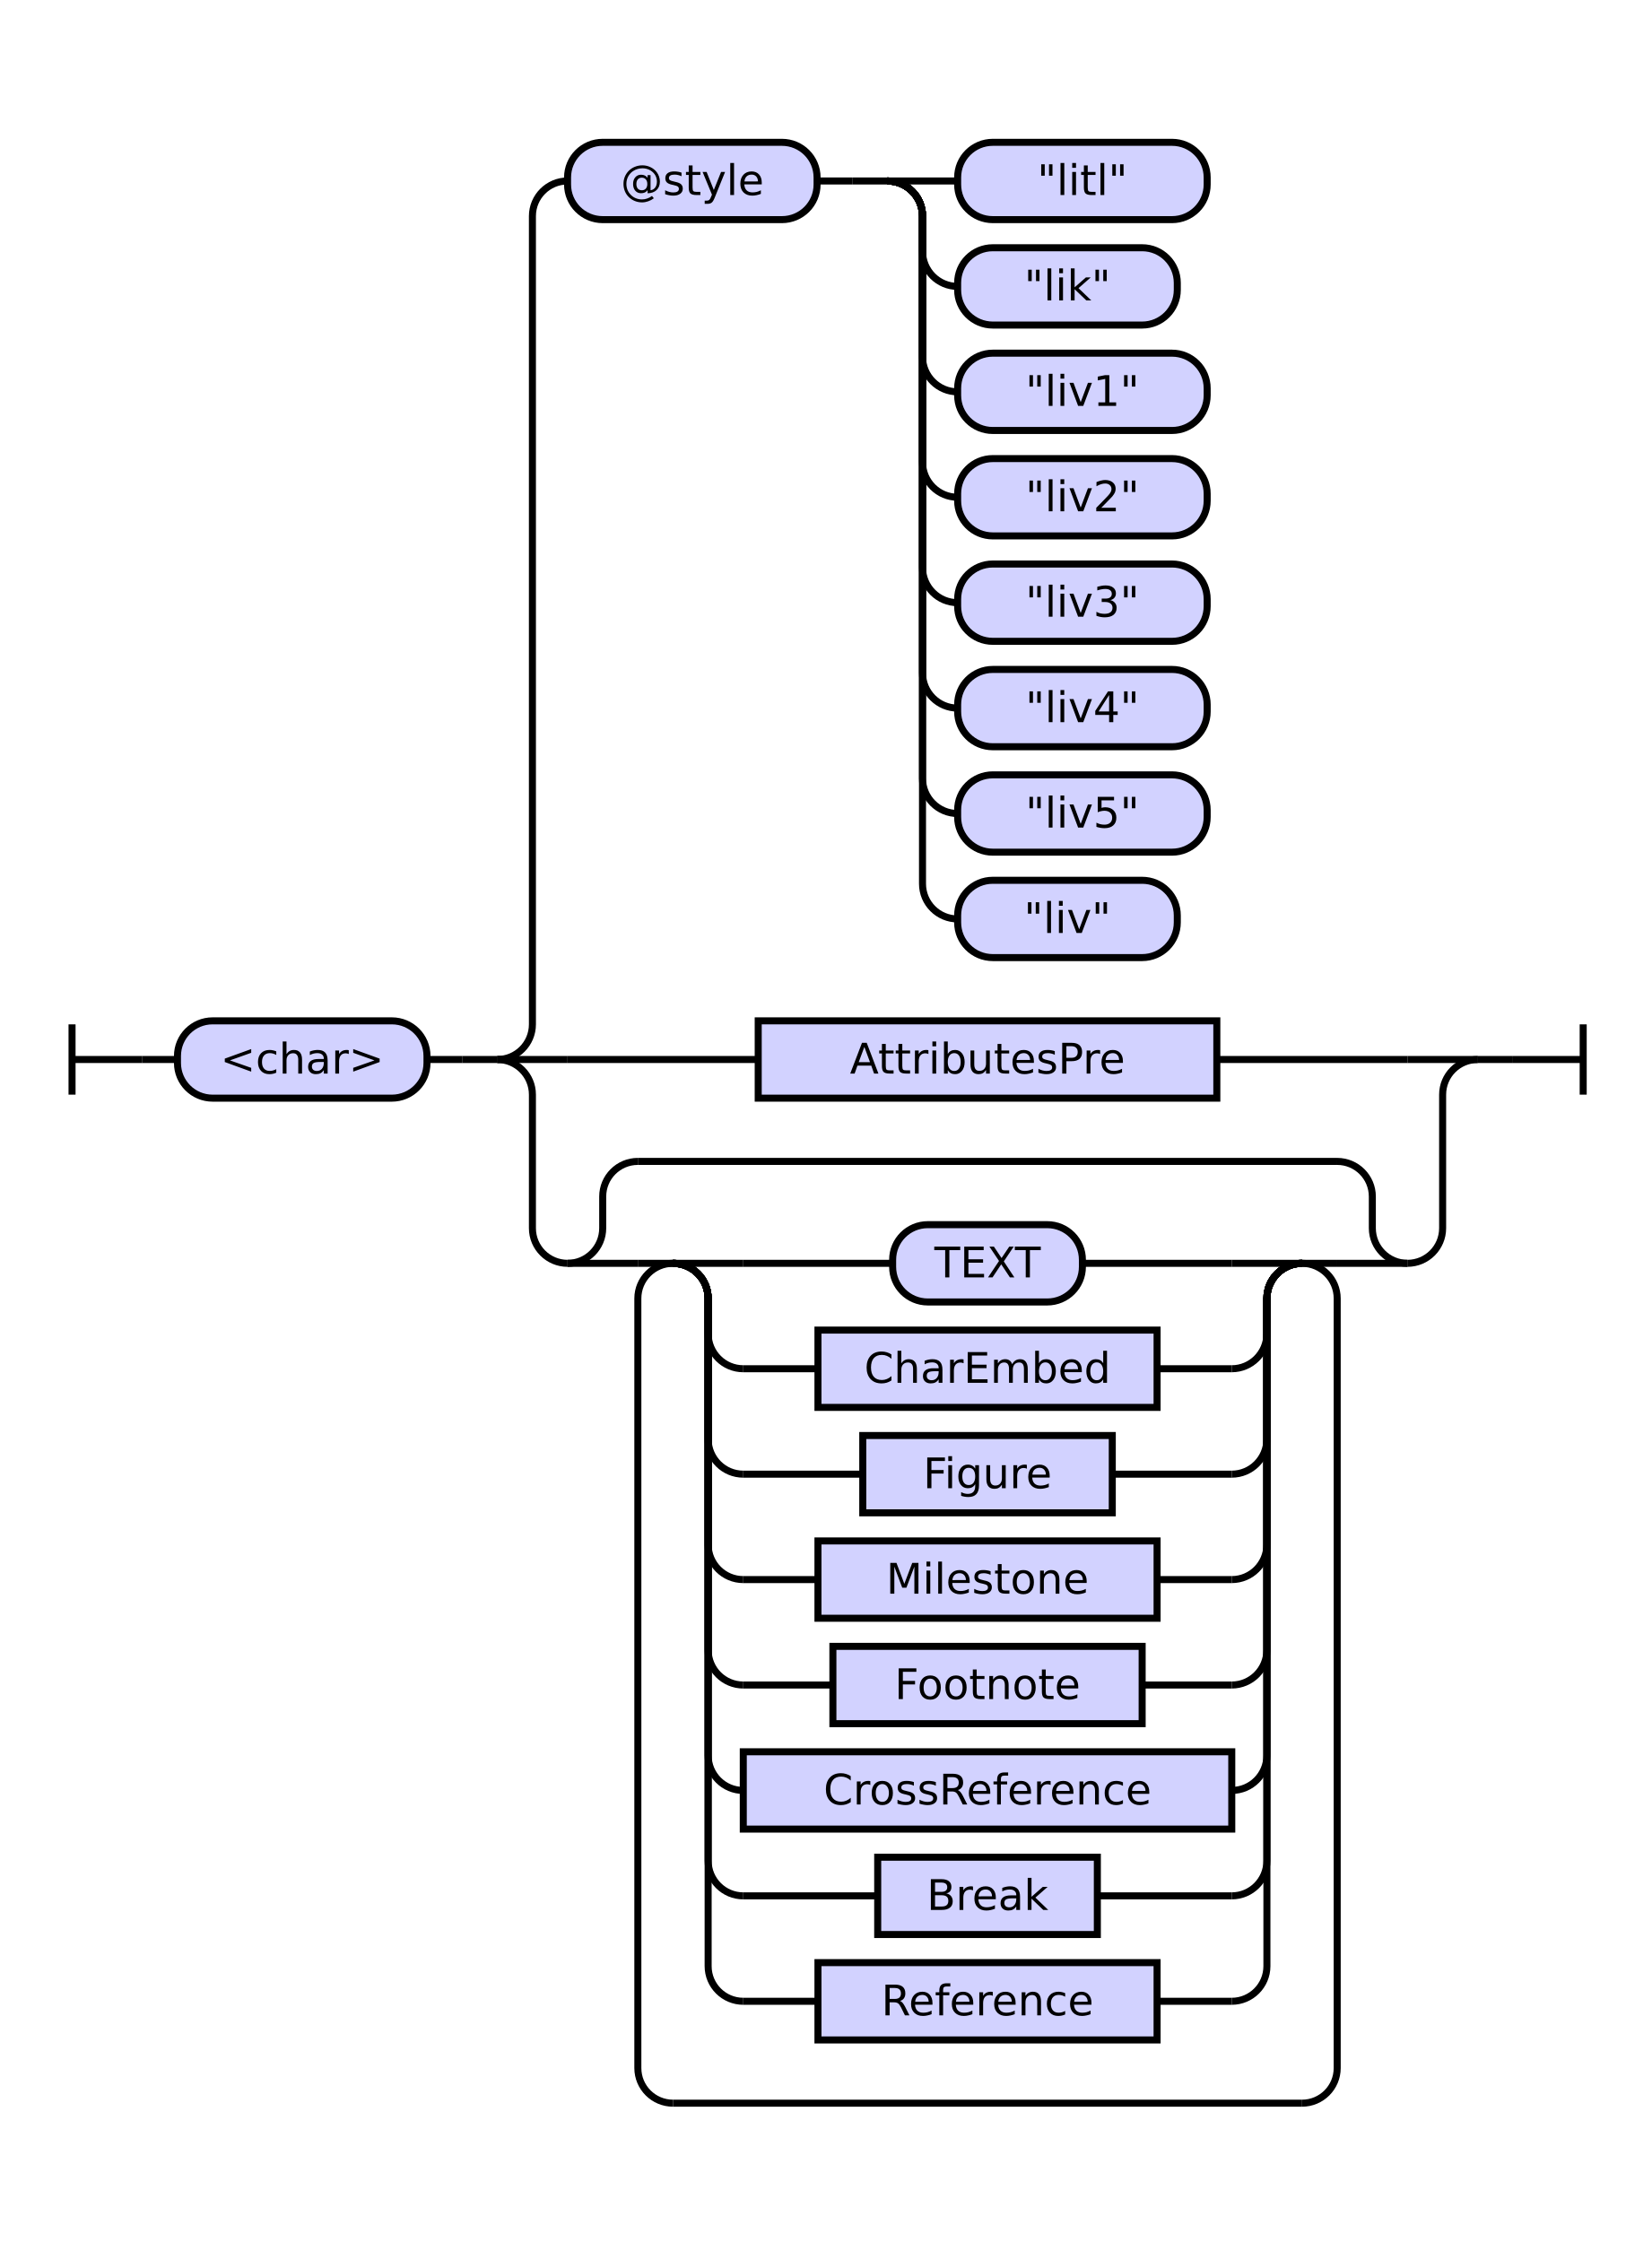
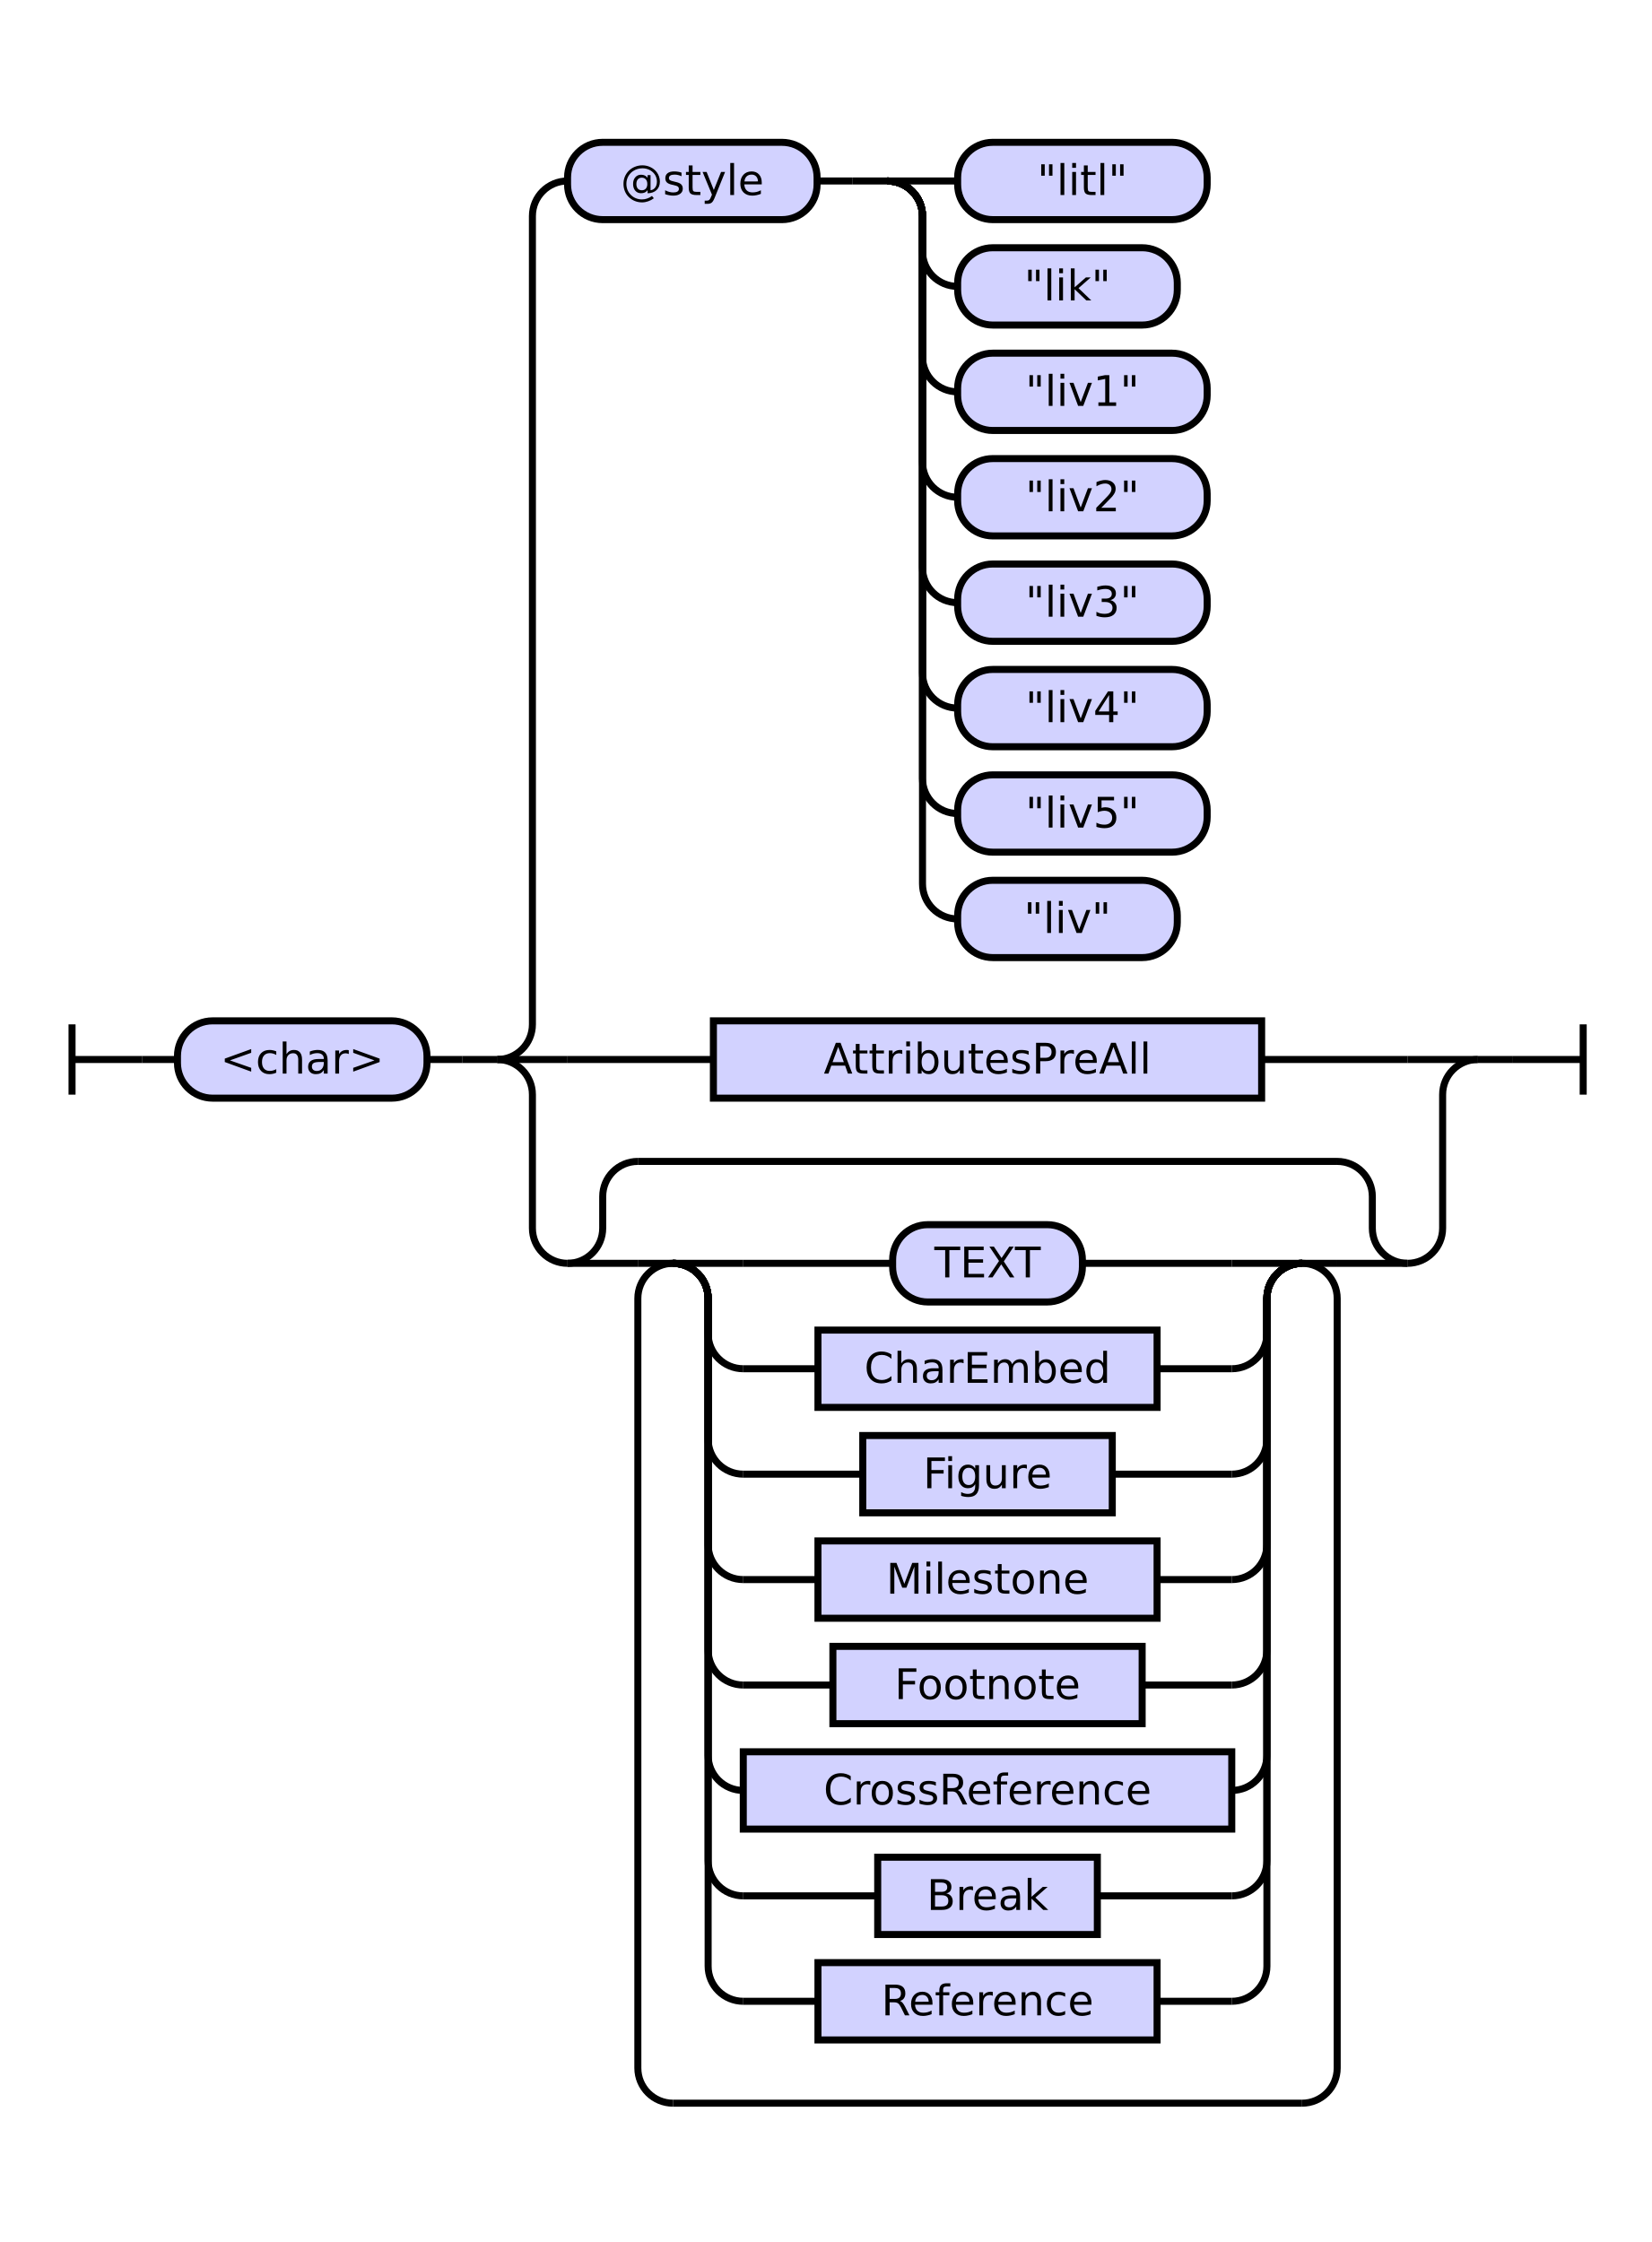
<svg xmlns="http://www.w3.org/2000/svg" class="railroad-diagram" height="638" viewBox="0 0 470.0 638" width="470.0">
  <g transform="translate(.5 .5)">
    <style>/*  */

    svg.railroad-diagram {
        background-color: hsl(30,20%,95%);
    }
    svg.railroad-diagram path {
        stroke-width: 2;
        stroke: black;
        fill: none;
    }
    svg.railroad-diagram text {
        font-size: 12px;
        text-anchor: middle;
        font-family: DejaVu Sans;
    }
    svg.railroad-diagram text.label {
        text-anchor:start;
    }
    svg.railroad-diagram text.comment {
        font-family: DejaVu Sans;
        font-size: 14px;
    }
    svg.railroad-diagram rect{
        stroke-width: 2;
        stroke: black;
        fill: rgb(210, 210, 255);
    }
    svg.railroad-diagram rect.group-box {
        stroke: gray;
        stroke-dasharray: 10 5;
        fill: none;
    }
    .terminal {
        font-family: DejaVu Sans;
    }
    svg.railroad-diagram g.altterminal rect {
        fill: rgb(251, 252, 207)
    }

/*  */
</style>
    <g>
      <path d="M 20 291 v 20 m 0 -10 h 20" />
    </g>
    <path d="M 40 301 h 10" />
    <g>
      <path d="M 50 301 h 0.0" />
      <path d="M 420.0 301 h 0.0" />
      <g>
        <path d="M 50.0 301 h 0.0" />
        <path d="M 420.0 301 h 0.0" />
        <g class="terminal ">
          <path d="M 50.0 301 h 0.0" />
          <path d="M 121.0 301 h 0.0" />
          <rect height="22" rx="10" ry="10" width="71.0" x="50.0" y="290" />
          <text x="85.5" y="305">&lt;char&gt;</text>
        </g>
        <path d="M 121.0 301 h 10" />
        <path d="M 131.0 301 h 10" />
        <g>
          <path d="M 141.0 301 h 0.0" />
          <path d="M 420.0 301 h 0.0" />
          <path d="M 141.0 301 a 10 10 0 0 0 10 -10 v -230 a 10 10 0 0 1 10 -10" />
          <g>
            <path d="M 161.0 51 h 0.0" />
            <path d="M 363.0 51 h 0.0" />
            <g class="terminal ">
              <path d="M 161.0 51 h 0.0" />
              <path d="M 232.0 51 h 0.0" />
              <rect height="22" rx="10" ry="10" width="71.0" x="161.0" y="40" />
              <text x="196.5" y="55">@style</text>
            </g>
            <path d="M 232.0 51 h 10" />
            <path d="M 242.0 51 h 10" />
            <g>
              <path d="M 252.0 51 h 0.0" />
              <path d="M 252.0 51 h 20" />
              <g class="terminal ">
                <path d="M 272.0 51 h 0.0" />
                <path d="M 343.0 51 h 0.0" />
                <rect height="22" rx="10" ry="10" width="71.0" x="272.0" y="40" />
                <text x="307.5" y="55">"litl"</text>
              </g>
              <path d="M 252.0 51 a 10 10 0 0 1 10 10 v 10 a 10 10 0 0 0 10 10" />
              <g class="terminal ">
                <path d="M 272.0 81 h 0.0" />
                <path d="M 334.5 81 h 0.0" />
                <rect height="22" rx="10" ry="10" width="62.5" x="272.0" y="70" />
                <text x="303.25" y="85">"lik"</text>
              </g>
              <path d="M 252.0 51 a 10 10 0 0 1 10 10 v 40 a 10 10 0 0 0 10 10" />
              <g class="terminal ">
                <path d="M 272.0 111 h 0.0" />
                <path d="M 343.0 111 h 0.0" />
                <rect height="22" rx="10" ry="10" width="71.0" x="272.0" y="100" />
                <text x="307.5" y="115">"liv1"</text>
              </g>
              <path d="M 252.0 51 a 10 10 0 0 1 10 10 v 70 a 10 10 0 0 0 10 10" />
              <g class="terminal ">
                <path d="M 272.0 141 h 0.0" />
                <path d="M 343.0 141 h 0.0" />
                <rect height="22" rx="10" ry="10" width="71.0" x="272.0" y="130" />
                <text x="307.5" y="145">"liv2"</text>
              </g>
              <path d="M 252.0 51 a 10 10 0 0 1 10 10 v 100 a 10 10 0 0 0 10 10" />
              <g class="terminal ">
                <path d="M 272.0 171 h 0.0" />
                <path d="M 343.0 171 h 0.0" />
                <rect height="22" rx="10" ry="10" width="71.0" x="272.0" y="160" />
                <text x="307.5" y="175">"liv3"</text>
              </g>
              <path d="M 252.0 51 a 10 10 0 0 1 10 10 v 130 a 10 10 0 0 0 10 10" />
              <g class="terminal ">
                <path d="M 272.0 201 h 0.0" />
                <path d="M 343.0 201 h 0.0" />
                <rect height="22" rx="10" ry="10" width="71.0" x="272.0" y="190" />
                <text x="307.5" y="205">"liv4"</text>
              </g>
              <path d="M 252.0 51 a 10 10 0 0 1 10 10 v 160 a 10 10 0 0 0 10 10" />
              <g class="terminal ">
                <path d="M 272.0 231 h 0.0" />
                <path d="M 343.0 231 h 0.0" />
                <rect height="22" rx="10" ry="10" width="71.0" x="272.0" y="220" />
                <text x="307.5" y="235">"liv5"</text>
              </g>
              <path d="M 252.0 51 a 10 10 0 0 1 10 10 v 190 a 10 10 0 0 0 10 10" />
              <g class="terminal ">
                <path d="M 272.0 261 h 0.0" />
                <path d="M 334.5 261 h 0.0" />
                <rect height="22" rx="10" ry="10" width="62.5" x="272.0" y="250" />
                <text x="303.25" y="265">"liv"</text>
              </g>
            </g>
          </g>
          <path d="M 141.0 301 h 20" />
          <g class="non-terminal ">
-             <path d="M 161.0 301 h 54.25" />
-             <path d="M 345.75 301 h 54.25" />
-             <rect height="22" width="130.5" x="215.25" y="290" />
-             <text x="280.5" y="305">AttributesPre</text>
+             <path d="M 161.0 301 h 41.5" />
+             <path d="M 358.5 301 h 41.5" />
+             <rect height="22" width="156.0" x="202.5" y="290" />
+             <text x="280.5" y="305">AttributesPreAll</text>
          </g>
          <path d="M 400.0 301 h 20" />
          <path d="M 141.0 301 a 10 10 0 0 1 10 10 v 38 a 10 10 0 0 0 10 10" />
          <g>
            <path d="M 161.0 359 h 0.0" />
            <path d="M 400.0 359 h 0.0" />
            <path d="M 161.0 359 a 10 10 0 0 0 10 -10 v -9 a 10 10 0 0 1 10 -10" />
            <g>
              <path d="M 181.0 330 h 199.0" />
            </g>
            <path d="M 380.0 330 a 10 10 0 0 1 10 10 v 9 a 10 10 0 0 0 10 10" />
            <path d="M 161.0 359 h 20" />
            <g>
              <path d="M 181.0 359 h 0.0" />
              <path d="M 380.0 359 h 0.0" />
              <path d="M 181.0 359 h 10" />
              <g>
                <path d="M 191.0 359 h 0.0" />
                <path d="M 370.0 359 h 0.0" />
                <path d="M 191.0 359 h 20" />
                <g class="terminal ">
                  <path d="M 211.0 359 h 42.5" />
                  <path d="M 307.5 359 h 42.5" />
                  <rect height="22" rx="10" ry="10" width="54.0" x="253.5" y="348" />
                  <text x="280.5" y="363">TEXT</text>
                </g>
                <path d="M 350.0 359 h 20" />
                <path d="M 191.0 359 a 10 10 0 0 1 10 10 v 10 a 10 10 0 0 0 10 10" />
                <g class="non-terminal ">
                  <path d="M 211.0 389 h 21.25" />
                  <path d="M 328.75 389 h 21.25" />
                  <rect height="22" width="96.5" x="232.25" y="378" />
                  <text x="280.5" y="393">CharEmbed</text>
                </g>
                <path d="M 350.0 389 a 10 10 0 0 0 10 -10 v -10 a 10 10 0 0 1 10 -10" />
                <path d="M 191.0 359 a 10 10 0 0 1 10 10 v 40 a 10 10 0 0 0 10 10" />
                <g class="non-terminal ">
                  <path d="M 211.0 419 h 34.0" />
                  <path d="M 316.0 419 h 34.0" />
                  <rect height="22" width="71.0" x="245.0" y="408" />
                  <text x="280.5" y="423">Figure</text>
                </g>
                <path d="M 350.0 419 a 10 10 0 0 0 10 -10 v -40 a 10 10 0 0 1 10 -10" />
                <path d="M 191.0 359 a 10 10 0 0 1 10 10 v 70 a 10 10 0 0 0 10 10" />
                <g class="non-terminal ">
                  <path d="M 211.0 449 h 21.25" />
                  <path d="M 328.75 449 h 21.25" />
                  <rect height="22" width="96.5" x="232.25" y="438" />
                  <text x="280.5" y="453">Milestone</text>
                </g>
                <path d="M 350.0 449 a 10 10 0 0 0 10 -10 v -70 a 10 10 0 0 1 10 -10" />
                <path d="M 191.0 359 a 10 10 0 0 1 10 10 v 100 a 10 10 0 0 0 10 10" />
                <g class="non-terminal ">
                  <path d="M 211.0 479 h 25.5" />
                  <path d="M 324.5 479 h 25.5" />
                  <rect height="22" width="88.0" x="236.5" y="468" />
                  <text x="280.5" y="483">Footnote</text>
                </g>
                <path d="M 350.0 479 a 10 10 0 0 0 10 -10 v -100 a 10 10 0 0 1 10 -10" />
                <path d="M 191.0 359 a 10 10 0 0 1 10 10 v 130 a 10 10 0 0 0 10 10" />
                <g class="non-terminal ">
                  <path d="M 211.0 509 h 0.0" />
                  <path d="M 350.0 509 h 0.0" />
                  <rect height="22" width="139.0" x="211.0" y="498" />
                  <text x="280.5" y="513">CrossReference</text>
                </g>
                <path d="M 350.0 509 a 10 10 0 0 0 10 -10 v -130 a 10 10 0 0 1 10 -10" />
                <path d="M 191.0 359 a 10 10 0 0 1 10 10 v 160 a 10 10 0 0 0 10 10" />
                <g class="non-terminal ">
                  <path d="M 211.0 539 h 38.25" />
                  <path d="M 311.75 539 h 38.25" />
                  <rect height="22" width="62.5" x="249.25" y="528" />
                  <text x="280.5" y="543">Break</text>
                </g>
                <path d="M 350.0 539 a 10 10 0 0 0 10 -10 v -160 a 10 10 0 0 1 10 -10" />
                <path d="M 191.0 359 a 10 10 0 0 1 10 10 v 190 a 10 10 0 0 0 10 10" />
                <g class="non-terminal ">
                  <path d="M 211.0 569 h 21.25" />
                  <path d="M 328.75 569 h 21.25" />
                  <rect height="22" width="96.5" x="232.25" y="558" />
                  <text x="280.5" y="573">Reference</text>
                </g>
                <path d="M 350.0 569 a 10 10 0 0 0 10 -10 v -190 a 10 10 0 0 1 10 -10" />
              </g>
              <path d="M 370.0 359 h 10" />
              <path d="M 191.0 359 a 10 10 0 0 0 -10 10 v 219 a 10 10 0 0 0 10 10" />
              <g>
                <path d="M 191.0 598 h 179.0" />
              </g>
              <path d="M 370.0 598 a 10 10 0 0 0 10 -10 v -219 a 10 10 0 0 0 -10 -10" />
            </g>
            <path d="M 380.0 359 h 20" />
          </g>
          <path d="M 400.0 359 a 10 10 0 0 0 10 -10 v -38 a 10 10 0 0 1 10 -10" />
        </g>
      </g>
    </g>
    <path d="M 420.0 301 h 10" />
    <path d="M 430.0 301 h 20 m 0 -10 v 20" />
  </g>
</svg>
